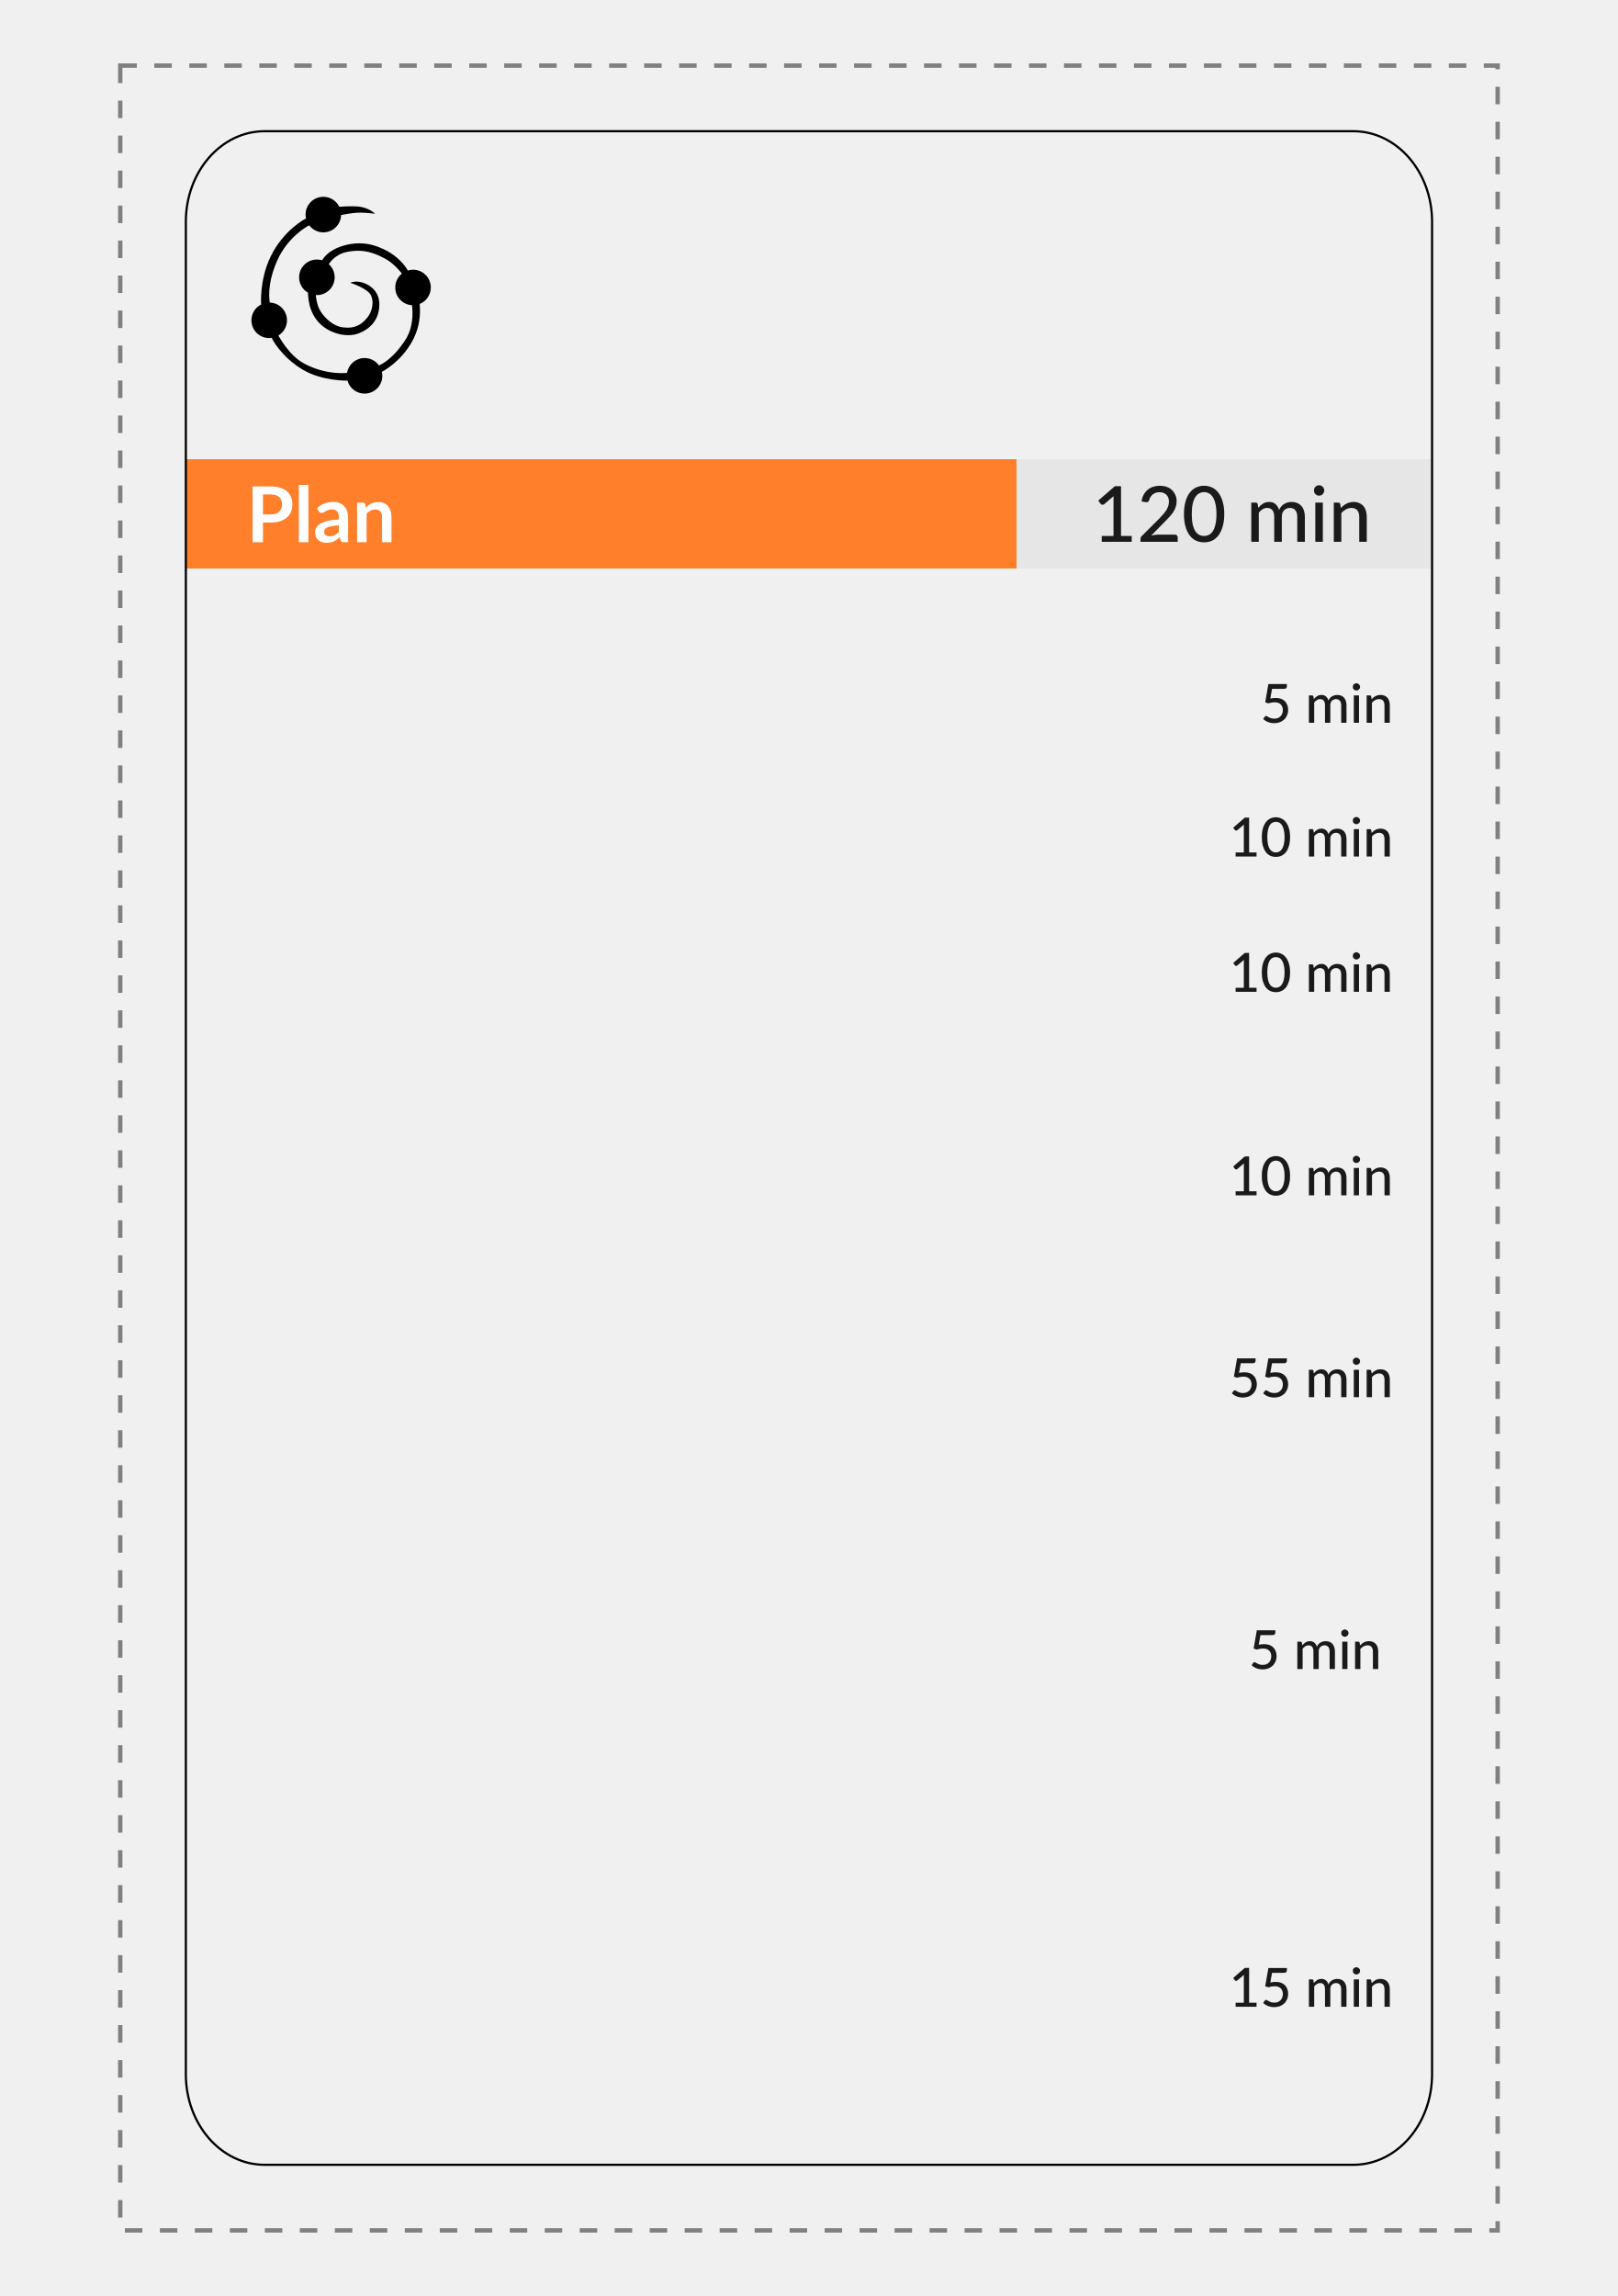
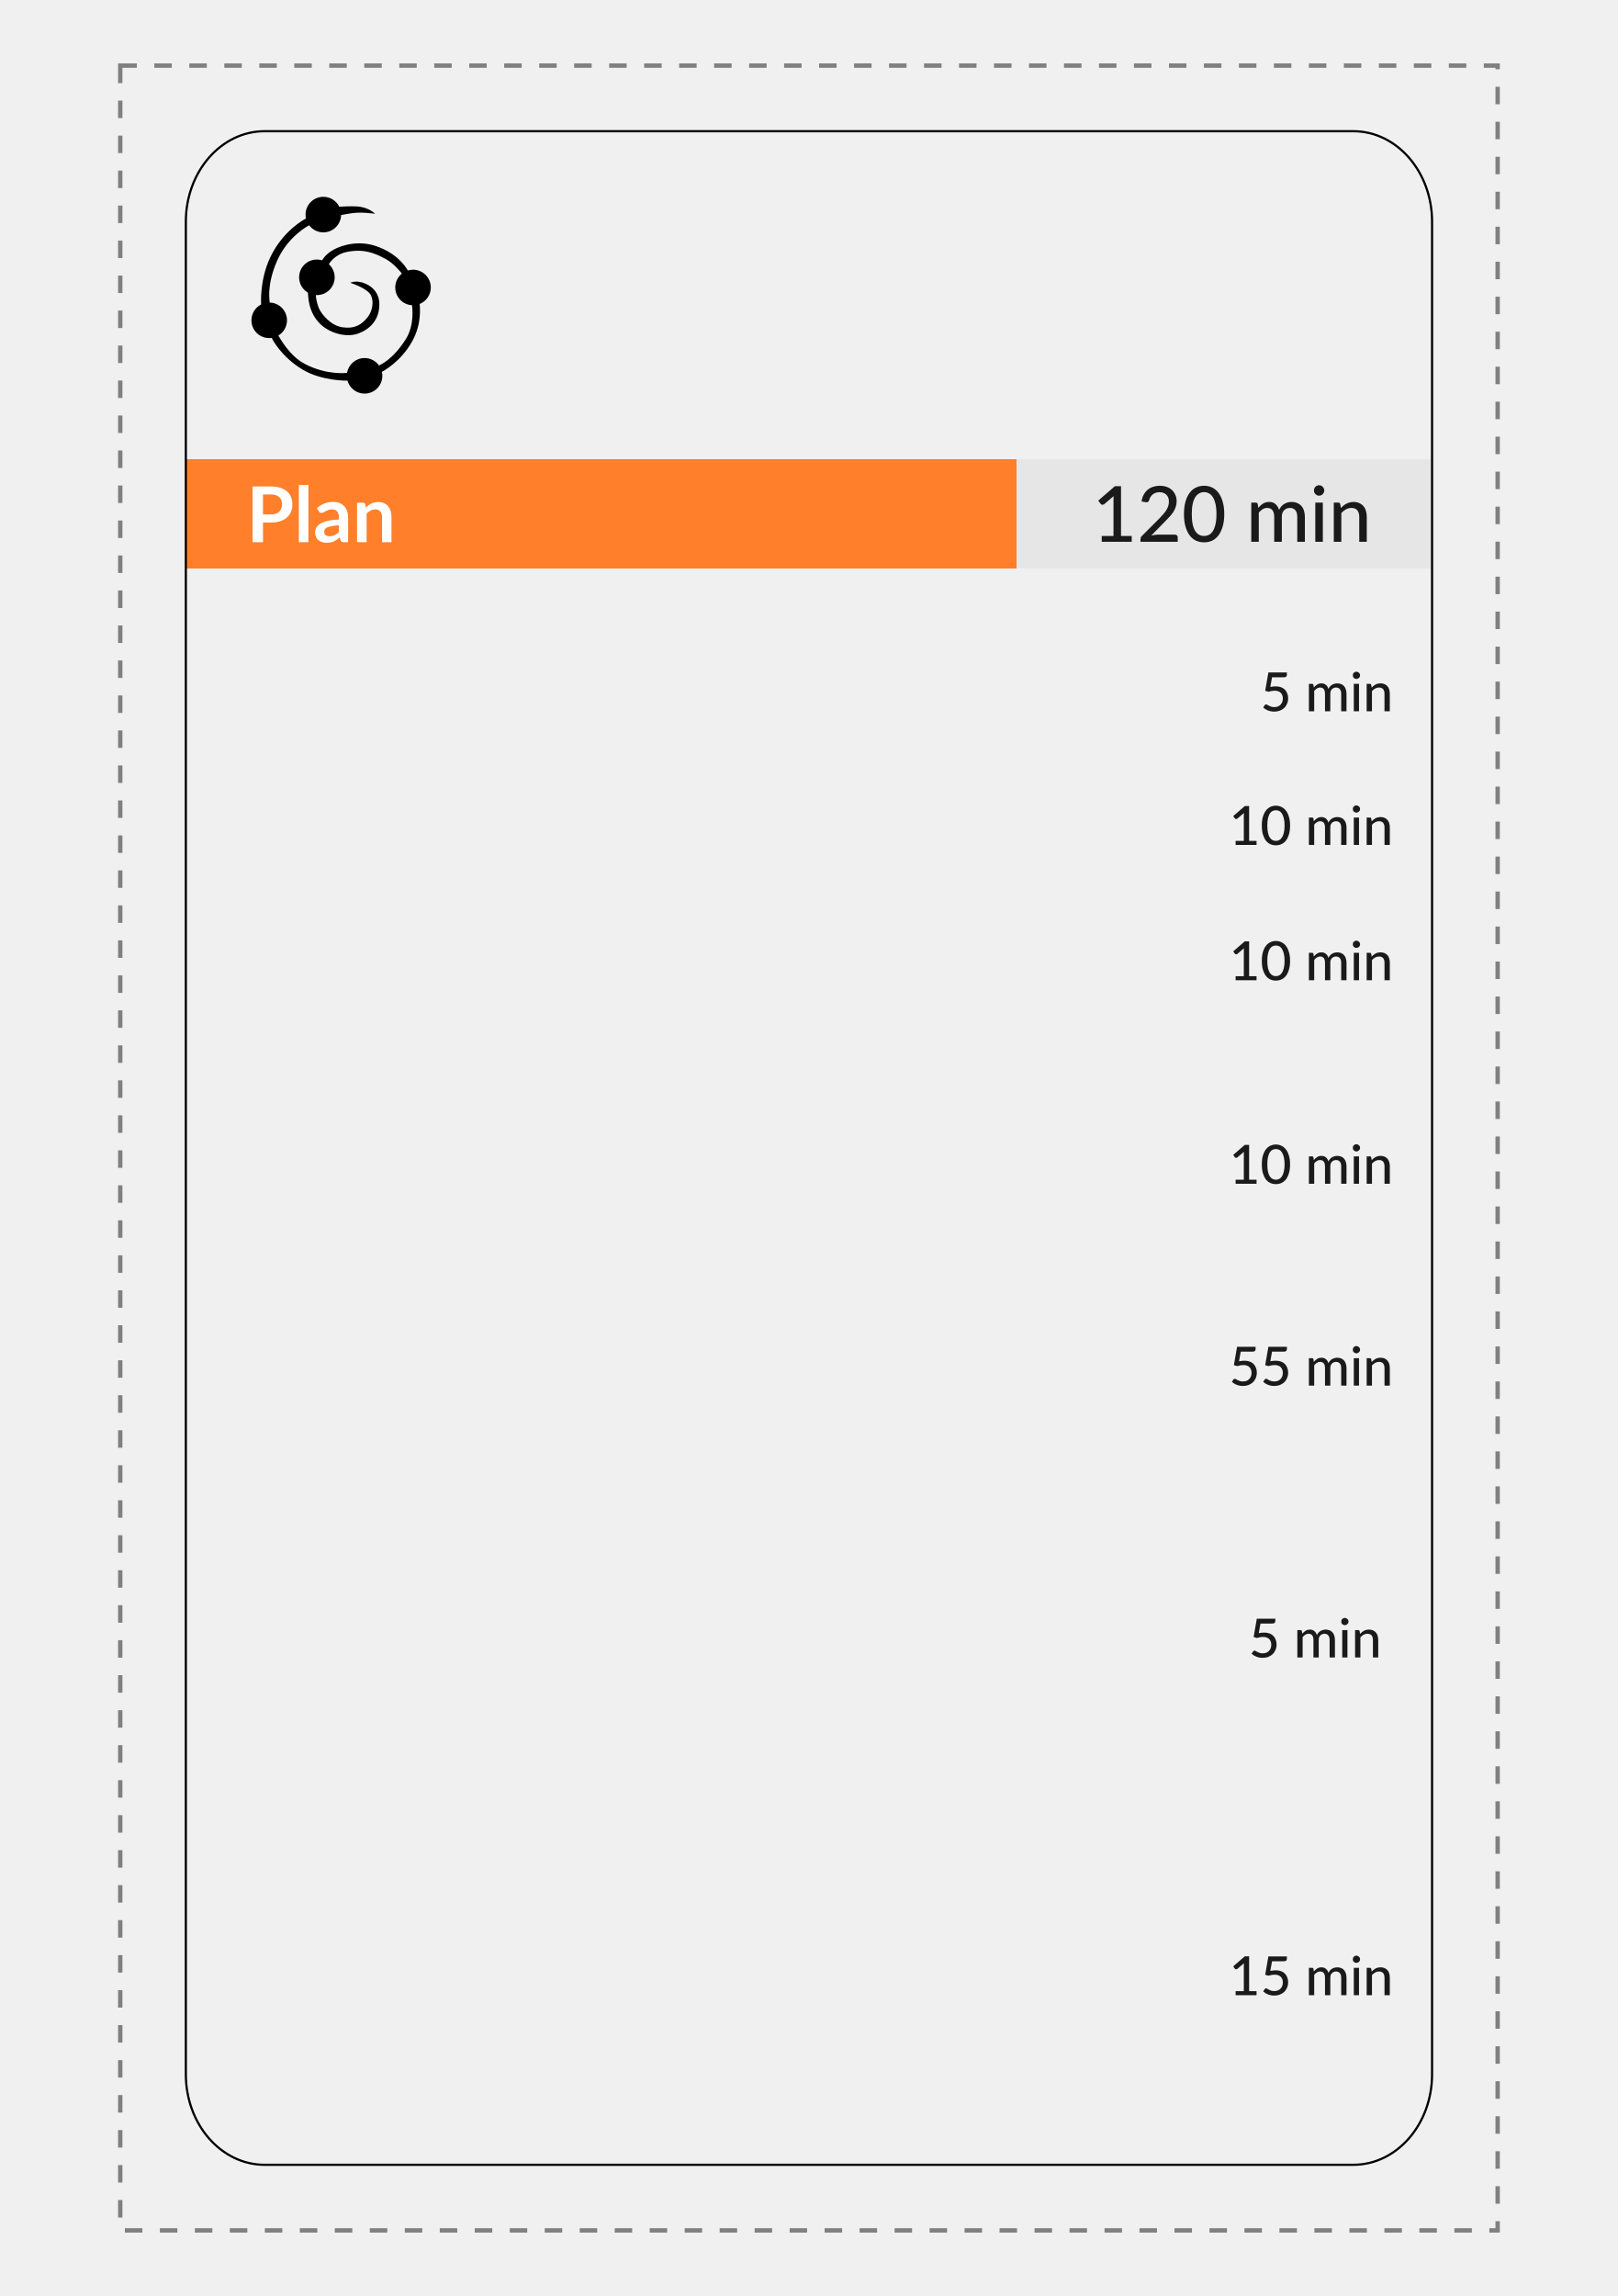
<svg xmlns="http://www.w3.org/2000/svg" xmlns:xlink="http://www.w3.org/1999/xlink" width="74mm" height="105mm" viewBox="0 0 262.205 372.047" id="svg2" version="1.1" enable-background="new">
  <defs id="defs4" />
  <g id="layer1" transform="translate(0,-680.315)" style="display:inline">
    <path style="fill:none;fill-rule:evenodd;stroke:#808080;stroke-width:0.709;stroke-linecap:butt;stroke-linejoin:miter;stroke-miterlimit:4;stroke-dasharray:2.835, 2.835;stroke-dashoffset:0;stroke-opacity:1" d="m 19.488,690.945 0,350.787 223.228,0 0,-350.787 z" id="path3350" transform="translate(4.3385302e-7,8.6660179e-6)" />
  </g>
  <g id="layer2" style="display:inline">
    <path style="fill:none;fill-opacity:1;stroke:none;stroke-width:0.709;stroke-miterlimit:4;stroke-dasharray:2.835, 2.835;stroke-dashoffset:0;stroke-opacity:1" d="m 42.884,21.259 c -7.071,0 -12.766,6.545 -12.766,14.674 l 0,38.477 201.969,0 0,-38.477 c 0,-8.129 -5.692,-14.674 -12.764,-14.674 l -176.439,0 z" id="rect4195-3" />
  </g>
  <g id="layer8" style="display:inline">
    <rect style="display:inline;fill:#ff7f2a;fill-opacity:1;stroke:none;stroke-width:1;stroke-miterlimit:4;stroke-dasharray:none;stroke-dashoffset:0;stroke-opacity:1" id="rect4178" width="134.646" height="17.717" x="30.118" y="74.409" />
    <text xml:space="preserve" style="font-style:normal;font-weight:normal;line-height:0%;font-family:sans-serif;letter-spacing:0px;word-spacing:0px;display:inline;fill:#000000;fill-opacity:1;stroke:none;stroke-width:1px;stroke-linecap:butt;stroke-linejoin:miter;stroke-opacity:1" x="39.935" y="87.861" id="text4180">
      <tspan id="tspan4182" x="39.935" y="87.861" style="font-style:normal;font-variant:normal;font-weight:bold;font-stretch:normal;font-size:12.5px;line-height:1.25;font-family:Lato;-inkscape-font-specification:'Lato Bold';fill:#ffffff">Plan</tspan>
    </text>
    <rect y="74.409" x="164.764" height="17.717" width="67.323" id="rect4191" style="display:inline;fill:#e6e6e6;fill-opacity:1;stroke:none;stroke-width:1;stroke-miterlimit:4;stroke-dasharray:none;stroke-dashoffset:0;stroke-opacity:1" />
    <text xml:space="preserve" style="font-style:normal;font-weight:normal;line-height:0%;font-family:sans-serif;letter-spacing:0px;word-spacing:0px;fill:#1a1a1a;fill-opacity:1;stroke:none;stroke-width:1px;stroke-linecap:butt;stroke-linejoin:miter;stroke-opacity:1" x="177.019" y="87.79" id="text4193">
      <tspan id="tspan4195" x="177.019" y="87.79" style="font-style:normal;font-variant:normal;font-weight:500;font-stretch:normal;font-size:12.5px;line-height:1.25;font-family:Lato;-inkscape-font-specification:'Lato Medium';fill:#1a1a1a">120 min</tspan>
    </text>
  </g>
  <g id="layer7">
    <path style="fill:none;fill-rule:evenodd;stroke:none;stroke-width:1px;stroke-linecap:butt;stroke-linejoin:miter;stroke-opacity:1" d="m 99.213,31.89 0,31.89 122.244,0 0,-31.89 z" id="path4300_ptpb" />
    <flowRoot xml:space="preserve" style="font-style:normal;font-weight:normal;line-height:0.01%;font-family:sans-serif;letter-spacing:0px;word-spacing:0px;fill:#000000;fill-opacity:1;stroke:none;stroke-width:1px;stroke-linecap:butt;stroke-linejoin:miter;stroke-opacity:1" id="flowRoot4306" transform="translate(0.7506964,-2.430101)">
      <flowRegion id="flowRegion4308">
        <use x="0" y="0" xlink:href="#path4300_ptpb" id="use4310" width="100%" height="100%" />
      </flowRegion>
      <flowPara style="font-style:normal;font-variant:normal;font-weight:bold;font-stretch:normal;font-size:13.375px;line-height:1.25;font-family:Roboto;-inkscape-font-specification:'Roboto Bold';text-align:end;text-anchor:end" id="flowPara4223">Purpose-To-Practice (P2P)</flowPara>
    </flowRoot>
  </g>
  <g id="layer6" style="display:inline">
    <path style="fill:none;fill-rule:evenodd;stroke:none;stroke-width:1px;stroke-linecap:butt;stroke-linejoin:miter;stroke-opacity:1" d="m 40.748,31.89 0,31.89 53.15,0 0,-31.89 z" id="path4213" />
    <g transform="matrix(0.677073,0,0,0.677073,-212.3757,-94.9377)" id="layer27">
      <path id="path4757" transform="scale(0.2645833,0.2645833)" d="m 1478.029,707.971 c -8.884,4.3e-4 -16.085,7.202 -16.086,16.086 0.01,1.2 0.147,2.396 0.42,3.564 L 1462,727.75 c 0,0 -20.261,10.196 -32,35 -9.904,20.927 -8.25,42.5 -8.25,42.5 l 0.031,0.1 c -5.401,2.742 -8.805,8.286 -8.805,14.344 4e-4,8.884 7.202,16.086 16.086,16.086 0.802,-0.005 1.602,-0.069 2.394,-0.193 l 0.293,0.914 c 0,0 8.082,16.14 27.5,27.75 17.587,10.516 40.25,10 40.25,10 l 0.322,-0.08 c 1.922,6.979 8.269,11.814 15.508,11.814 8.884,-4.3e-4 16.085,-7.202 16.086,-16.086 -0.01,-1.208 -0.15,-2.412 -0.426,-3.588 0.723,-0.551 16.927,-8.564 27.51,-27.811 9.217,-16.763 6.595,-31.757 6.703,-33.602 6.074,-2.457 10.051,-8.352 10.055,-14.904 -4e-4,-8.885 -7.203,-16.087 -16.088,-16.086 -1.606,0.006 -3.202,0.252 -4.734,0.73 -0.335,-0.615 -7.75,-15.147 -29.311,-22.264 -9.381,-3.096 -19.49,-3.045 -28.947,-0.193 -15.239,4.595 -18.292,12.266 -19.311,13.23 -1.514,-0.461 -3.089,-0.696 -4.672,-0.697 -8.885,4.3e-4 -16.087,7.203 -16.086,16.088 0.01,5.709 3.039,10.986 7.967,13.867 0.385,2.175 -0.358,17.67 11.674,28.83 8.596,7.973 23.297,12.18 34.25,8 10.129,-3.866 18.892,-12.241 18.689,-26.619 -0.132,-9.315 -5.531,-15.255 -12.427,-18.293 -8.513,-3.75 -13.838,-0.811 -13.838,-0.811 0,0 15.739,4.848 18.798,11.533 2.767,6.047 0.944,14.506 -3.222,19.689 -5.09,6.332 -11.199,10.62 -22.644,9.015 -10.368,-1.454 -18.695,-11.452 -21.177,-16.922 -2.221,-4.894 -2.962,-10.842 -2.937,-12.252 0.317,0.025 0.635,0.041 0.953,0.047 8.885,6.7e-4 16.087,-7.201 16.088,-16.086 -0.01,-4.507 -1.905,-8.804 -5.231,-11.846 L 1483.25,768.5 c 0,0 5.058,-8.51 16.188,-10.688 14.881,-2.911 24.481,0.718 34.938,6.375 7.808,4.224 14.375,12.812 14.375,12.812 l 0.195,0.59 c -3.707,3.053 -5.857,7.602 -5.861,12.404 0.01,8.524 6.667,15.561 15.178,16.043 0.051,0.84 2.673,17.582 -5.637,30.713 -12.077,19.084 -23.18,23.037 -24.191,23.85 -3.011,-4.251 -7.894,-6.781 -13.104,-6.789 -7.835,0.009 -14.524,5.661 -15.84,13.385 l -0.24,0.055 c 0,0 -18.181,2.359 -38.25,-8.25 -14.015,-7.409 -22.723,-24.162 -23.664,-25.529 4.842,-2.903 7.808,-8.132 7.814,-13.777 -0.01,-8.7 -6.932,-15.817 -15.629,-16.064 0.047,-1.095 -3.234,-15.287 6.729,-37.879 9.786,-22.19 28.5,-31.75 28.5,-31.75 l 0.519,-0.168 c 3.041,3.973 7.757,6.306 12.76,6.311 8.715,-0.008 15.838,-6.954 16.066,-15.666 0.282,-0.074 9.39,-1.875 14.154,-2.102 5.564,-0.265 10,0.188 16.688,0.875 -2.625,-2.312 -8.151,-5.996 -16.188,-6.562 -5.418,-0.382 -15.698,0.152 -16.293,0.273 -2.704,-5.501 -8.299,-8.987 -14.428,-8.99 z" style="fill:#000000;fill-opacity:1;stroke:none;stroke-width:1px;stroke-linecap:butt;stroke-linejoin:miter;stroke-opacity:1" />
    </g>
  </g>
  <g id="layer5" style="display:inline">
    <rect style="fill:none;fill-opacity:1;stroke:#000000;stroke-width:0.354;stroke-miterlimit:4;stroke-dasharray:none;stroke-dashoffset:0;stroke-opacity:1" id="rect4187" width="201.969" height="329.528" x="30.118" y="21.26" ry="14.674" rx="12.764" />
  </g>
  <g id="layer9">
-     <path style="fill:none;fill-rule:evenodd;stroke:none;stroke-width:1.102px;stroke-linecap:butt;stroke-linejoin:miter;stroke-opacity:1" d="M 32.779,97.6 V 347.657 H 198.314 V 97.6 H 32.779" id="path4245_ptpb" />
-     <flowRoot xml:space="preserve" style="font-style:normal;font-weight:normal;line-height:0.01%;font-family:sans-serif;letter-spacing:0px;word-spacing:0px;fill:#000000;fill-opacity:1;stroke:none;stroke-width:1px;stroke-linecap:butt;stroke-linejoin:miter;stroke-opacity:1" id="flowRoot4251" transform="translate(1.875)">
+     <path style="fill:none;fill-rule:evenodd;stroke:none;stroke-width:1.107px;stroke-linecap:butt;stroke-linejoin:miter;stroke-opacity:1" d="M 32.779,97.6 V 349.646 H 198.314 V 97.6 H 32.779" id="path4245_ptpb" />
+     <flowRoot xml:space="preserve" style="font-style:normal;font-weight:normal;line-height:0.01%;font-family:sans-serif;letter-spacing:0px;word-spacing:0px;fill:#000000;fill-opacity:1;stroke:none;stroke-width:1px;stroke-linecap:butt;stroke-linejoin:miter;stroke-opacity:1" id="flowRoot4251" transform="translate(1.875,-1.875)">
      <flowRegion id="flowRegion4253">
        <use x="0" y="0" xlink:href="#path4245_ptpb" id="use4255" width="100%" height="100%" />
      </flowRegion>
      <flowPara id="flowPara4257" style="font-style:normal;font-variant:normal;font-weight:bold;font-stretch:normal;font-size:8.75px;line-height:1.25;font-family:Roboto;-inkscape-font-specification:'Roboto Bold';fill:#999999;fill-opacity:1">Etapes</flowPara>
      <flowPara style="font-style:normal;font-variant:normal;font-weight:normal;font-stretch:normal;font-size:8.75px;line-height:1.25;font-family:Lato;-inkscape-font-specification:Lato;fill:#1a1a1a;fill-opacity:1" id="flowPara4390">Présenter l'idée du P2P</flowPara>
      <flowPara style="font-style:normal;font-variant:normal;font-weight:normal;font-stretch:normal;font-size:8.75px;line-height:1.25;font-family:Lato;-inkscape-font-specification:Lato;fill:#1a1a1a;fill-opacity:1" id="flowPara4382"> </flowPara>
      <flowPara style="font-style:normal;font-variant:normal;font-weight:normal;font-stretch:normal;font-size:8.75px;line-height:1.25;font-family:Lato;-inkscape-font-specification:Lato;fill:#1a1a1a;fill-opacity:1" id="flowPara4401">Utiliser 1-2-4-Tous pour clarifier l'objectif</flowPara>
      <flowPara style="font-style:normal;font-variant:normal;font-weight:normal;font-stretch:normal;font-size:8.75px;line-height:1.25;font-family:Lato;-inkscape-font-specification:Lato;fill:#1a1a1a;fill-opacity:1" id="flowPara4417"> </flowPara>
      <flowPara style="font-style:normal;font-variant:normal;font-weight:normal;font-stretch:normal;font-size:8.75px;line-height:1.25;font-family:Lato;-inkscape-font-specification:Lato;fill:#1a1a1a;fill-opacity:1" id="flowPara4419">Par groupes de quatre, comparez, tamisez et amplifiez les meilleures idées.</flowPara>
      <flowPara style="font-style:normal;font-variant:normal;font-weight:normal;font-stretch:normal;font-size:8.75px;line-height:1.25;font-family:Lato;-inkscape-font-specification:Lato;fill:#1a1a1a;fill-opacity:1" id="flowPara4421"> </flowPara>
      <flowPara style="font-style:normal;font-variant:normal;font-weight:normal;font-stretch:normal;font-size:8.75px;line-height:1.25;font-family:Lato;-inkscape-font-specification:Lato;fill:#1a1a1a;fill-opacity:1" id="flowPara4423">En groupe, intégrer les thèmes et finaliser les idées pour l'objectif.</flowPara>
      <flowPara style="font-style:normal;font-variant:normal;font-weight:normal;font-stretch:normal;font-size:8.75px;line-height:1.25;font-family:Lato;-inkscape-font-specification:Lato;fill:#1a1a1a;fill-opacity:1" id="flowPara4386"> </flowPara>
      <flowPara style="font-style:normal;font-variant:normal;font-weight:normal;font-stretch:normal;font-size:8.75px;line-height:1.25;font-family:Lato;-inkscape-font-specification:Lato;fill:#1a1a1a;fill-opacity:1" id="flowPara4388">Répéter le processus pour clarifier les principes, les participants, la structure et les pratiques</flowPara>
      <flowPara style="font-style:normal;font-variant:normal;font-weight:normal;font-stretch:normal;font-size:8.75px;line-height:1.25;font-family:Lato;-inkscape-font-specification:Lato;fill:#1a1a1a;fill-opacity:1" id="flowPara4397"> </flowPara>
      <flowPara style="font-style:normal;font-variant:normal;font-weight:normal;font-stretch:normal;font-size:8.75px;line-height:1.25;font-family:Lato;-inkscape-font-specification:Lato;fill:#1a1a1a;fill-opacity:1" id="flowPara4391">Après chaque élément :</flowPara>
      <flowPara style="font-style:normal;font-variant:normal;font-weight:normal;font-stretch:normal;font-size:8.75px;line-height:1.25;font-family:Lato;-inkscape-font-specification:Lato;fill:#1a1a1a;fill-opacity:1" id="flowPara4435">"Cet élément a-t-il apporté un éclairage nouveau qui suggère des révisions des éléments précédents ?</flowPara>
      <flowPara style="font-style:normal;font-variant:normal;font-weight:normal;font-stretch:normal;font-size:8.75px;line-height:1.25;font-family:Lato;-inkscape-font-specification:Lato;fill:#1a1a1a;fill-opacity:1" id="flowPara4429"> </flowPara>
-       <flowPara style="font-style:normal;font-variant:normal;font-weight:normal;font-stretch:normal;font-size:8.75px;line-height:1.25;font-family:Lato;-inkscape-font-specification:Lato;fill:#1a1a1a;fill-opacity:1" id="flowPara4393">Débriefer en utilisant W<flowSpan style="font-size:65%;baseline-shift:super" id="flowSpan4415">3</flowSpan> en petits groupes et prioriser les prochaines étapes en tant que que groupe entiers</flowPara>
+       <flowPara style="font-style:normal;font-variant:normal;font-weight:normal;font-stretch:normal;font-size:8.75px;line-height:1.25;font-family:Lato;-inkscape-font-specification:Lato;fill:#1a1a1a;fill-opacity:1" id="flowPara4393">Débriefer en utilisant W<flowSpan style="font-size:65%;baseline-shift:super" id="flowSpan4415">3</flowSpan> en petits groupes et prioriser les prochaines étapes en tant que que groupe entiers.</flowPara>
    </flowRoot>
  </g>
-   <g id="layer4" style="display:inline">
+   <g id="layer4" style="display:inline" transform="translate(0,-1.875)">
    <text xml:space="preserve" style="font-style:normal;font-weight:normal;line-height:0%;font-family:sans-serif;letter-spacing:0px;word-spacing:0px;fill:#1a1a1a;fill-opacity:1;stroke:none;stroke-width:1px;stroke-linecap:butt;stroke-linejoin:miter;stroke-opacity:1" x="199.171" y="193.69" id="text4197">
      <tspan id="tspan4199" x="199.171" y="193.69" style="font-style:normal;font-variant:normal;font-weight:500;font-stretch:normal;font-size:8.75px;line-height:1.25;font-family:Lato;-inkscape-font-specification:'Lato Medium';fill:#1a1a1a">10 min</tspan>
    </text>
    <text id="text4227" y="117.124" x="204.247" style="font-style:normal;font-weight:normal;line-height:0%;font-family:sans-serif;letter-spacing:0px;word-spacing:0px;fill:#1a1a1a;fill-opacity:1;stroke:none;stroke-width:1px;stroke-linecap:butt;stroke-linejoin:miter;stroke-opacity:1" xml:space="preserve">
      <tspan style="font-style:normal;font-variant:normal;font-weight:500;font-stretch:normal;font-size:8.75px;line-height:1.25;font-family:Lato;-inkscape-font-specification:'Lato Medium';fill:#1a1a1a" y="117.124" x="204.247" id="tspan4229">5 min</tspan>
    </text>
    <text id="text4231" y="138.789" x="199.171" style="font-style:normal;font-weight:normal;line-height:0%;font-family:sans-serif;letter-spacing:0px;word-spacing:0px;fill:#1a1a1a;fill-opacity:1;stroke:none;stroke-width:1px;stroke-linecap:butt;stroke-linejoin:miter;stroke-opacity:1" xml:space="preserve">
      <tspan style="font-style:normal;font-variant:normal;font-weight:500;font-stretch:normal;font-size:8.75px;line-height:1.25;font-family:Lato;-inkscape-font-specification:'Lato Medium';fill:#1a1a1a" y="138.789" x="199.171" id="tspan4233">10 min</tspan>
    </text>
    <text id="text4235" y="226.397" x="199.171" style="font-style:normal;font-weight:normal;line-height:0%;font-family:sans-serif;letter-spacing:0px;word-spacing:0px;fill:#1a1a1a;fill-opacity:1;stroke:none;stroke-width:1px;stroke-linecap:butt;stroke-linejoin:miter;stroke-opacity:1" xml:space="preserve">
      <tspan style="font-style:normal;font-variant:normal;font-weight:500;font-stretch:normal;font-size:8.75px;line-height:1.25;font-family:Lato;-inkscape-font-specification:'Lato Medium';fill:#1a1a1a" y="226.397" x="199.171" id="tspan4237">55 min</tspan>
    </text>
    <path style="fill:none;fill-rule:evenodd;stroke:none;stroke-width:1px;stroke-linecap:butt;stroke-linejoin:miter;stroke-opacity:1" d="m 194.882,102.756 v 237.402 h 26.575 V 102.756 Z" id="path4239" />
    <text id="text4225" y="270.452" x="202.372" style="font-style:normal;font-weight:normal;line-height:0%;font-family:sans-serif;letter-spacing:0px;word-spacing:0px;fill:#1a1a1a;fill-opacity:1;stroke:none;stroke-width:1px;stroke-linecap:butt;stroke-linejoin:miter;stroke-opacity:1" xml:space="preserve">
      <tspan style="font-style:normal;font-variant:normal;font-weight:500;font-stretch:normal;font-size:8.75px;line-height:1.25;font-family:Lato;-inkscape-font-specification:'Lato Medium';fill:#1a1a1a" y="270.452" x="202.372" id="tspan4227">5 min</tspan>
    </text>
    <text xml:space="preserve" style="font-style:normal;font-weight:normal;line-height:0%;font-family:sans-serif;letter-spacing:0px;word-spacing:0px;fill:#1a1a1a;fill-opacity:1;stroke:none;stroke-width:1px;stroke-linecap:butt;stroke-linejoin:miter;stroke-opacity:1" x="199.171" y="160.709" id="text4439">
      <tspan id="tspan4441" x="199.171" y="160.709" style="font-style:normal;font-variant:normal;font-weight:500;font-stretch:normal;font-size:8.75px;line-height:1.25;font-family:Lato;-inkscape-font-specification:'Lato Medium';fill:#1a1a1a">10 min</tspan>
    </text>
    <text xml:space="preserve" style="font-style:normal;font-weight:normal;line-height:0%;font-family:sans-serif;letter-spacing:0px;word-spacing:0px;fill:#1a1a1a;fill-opacity:1;stroke:none;stroke-width:1px;stroke-linecap:butt;stroke-linejoin:miter;stroke-opacity:1" x="199.171" y="325.181" id="text4443">
      <tspan id="tspan4445" x="199.171" y="325.181" style="font-style:normal;font-variant:normal;font-weight:500;font-stretch:normal;font-size:8.75px;line-height:1.25;font-family:Lato;-inkscape-font-specification:'Lato Medium';fill:#1a1a1a">15 min</tspan>
    </text>
  </g>
</svg>
